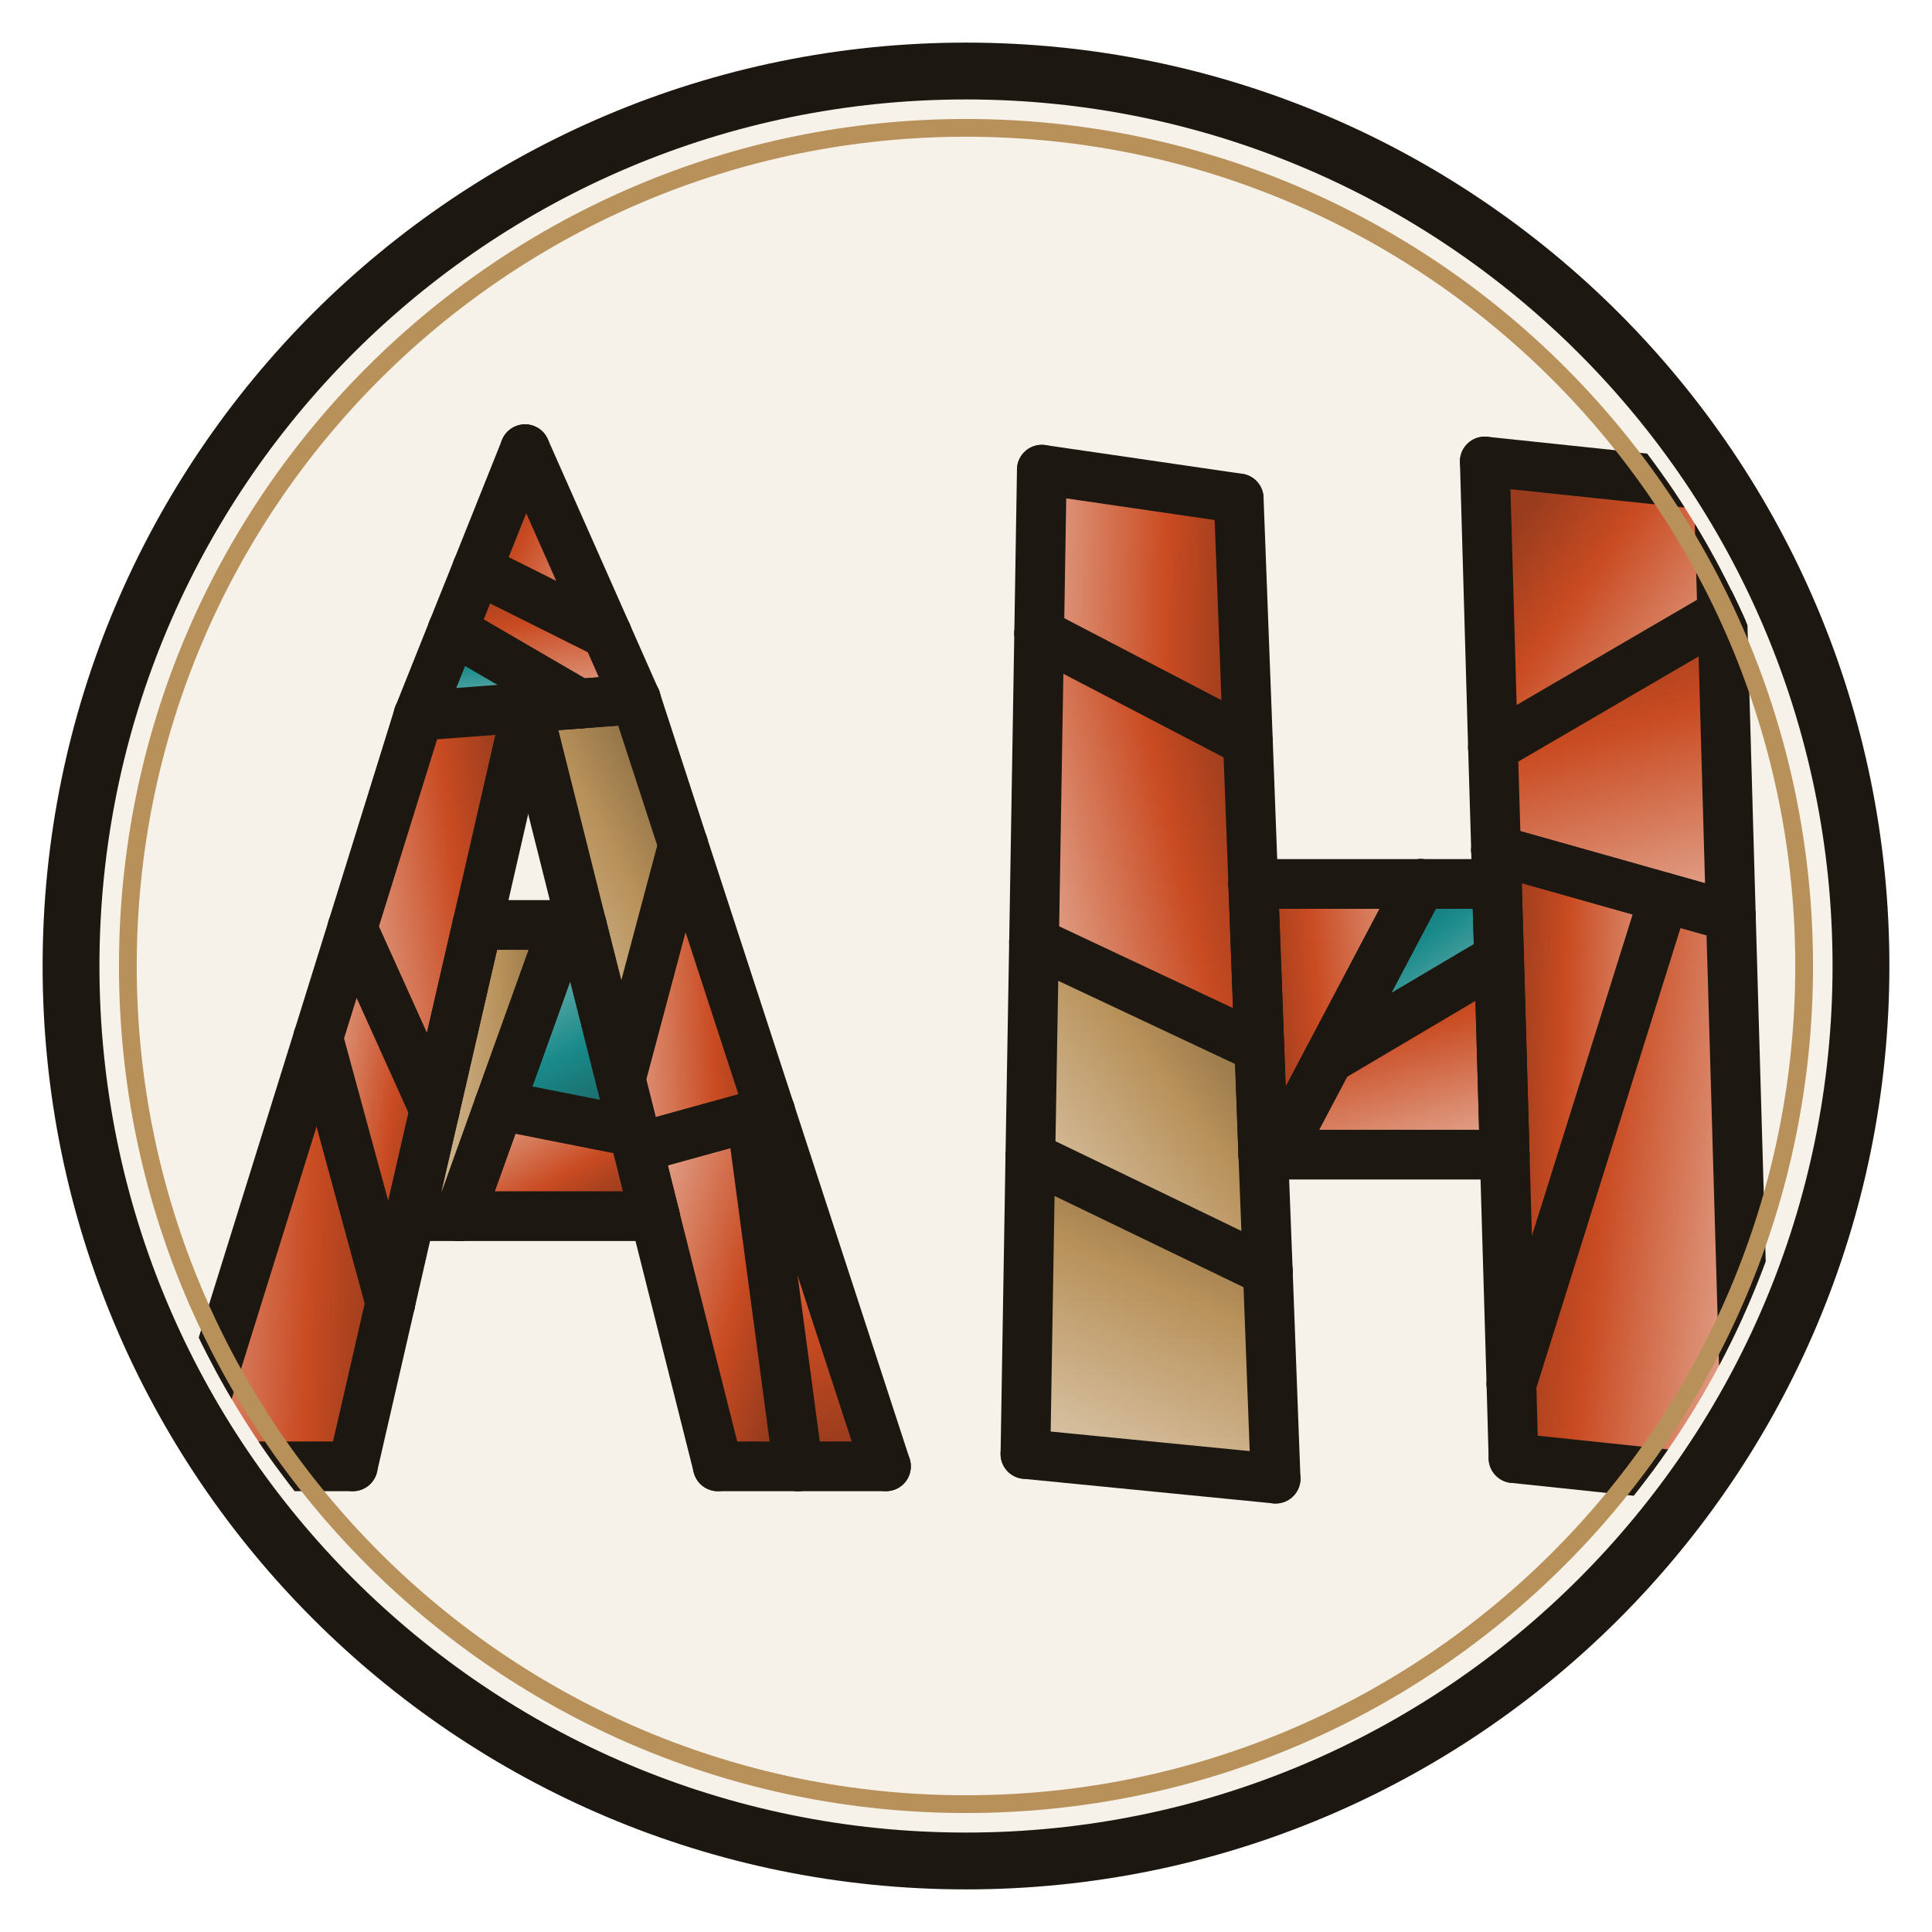
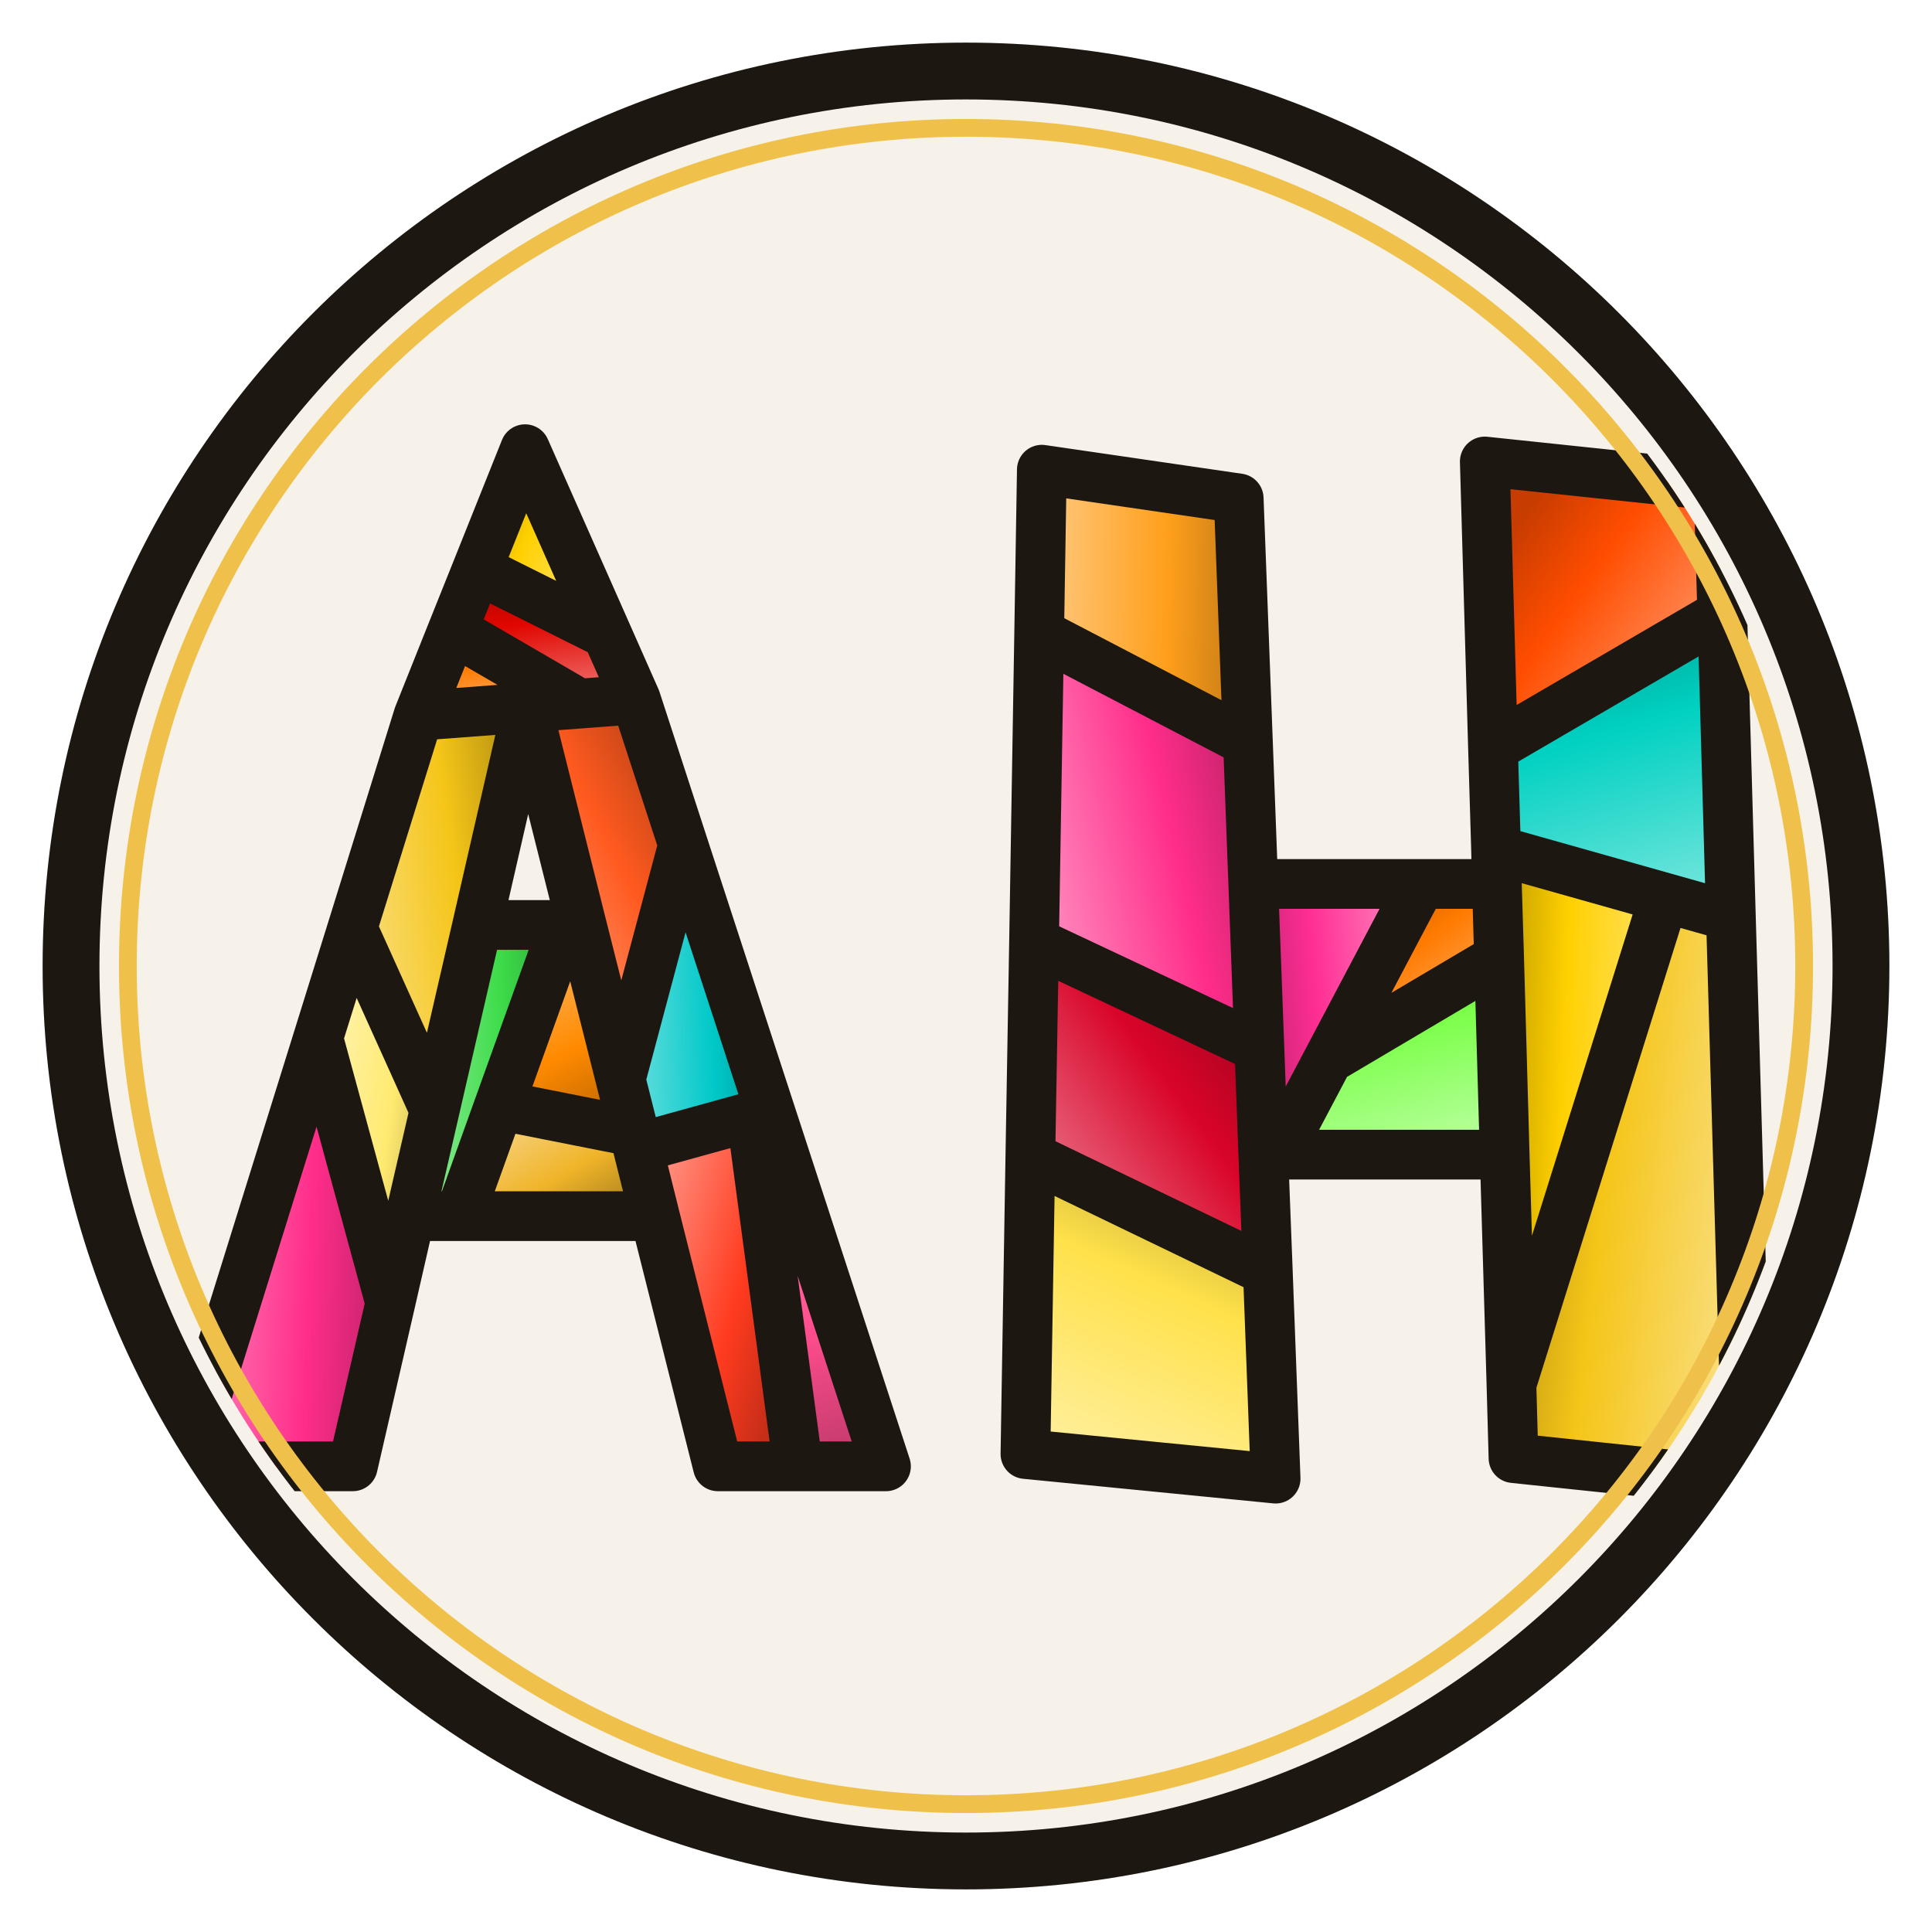
- <svg xmlns="http://www.w3.org/2000/svg" width="272" height="272" viewBox="16 16 272 272" role="img" aria-labelledby="title">
+ <svg xmlns="http://www.w3.org/2000/svg" width="272" height="272" aria-labelledby="title" viewBox="16 16 272 272">
  <defs>
-     <linearGradient id="g0" gradientUnits="objectBoundingBox" x1="87%" y1="77%" x2="13%" y2="23%">
-       <stop offset="0" stop-color="#df9b82" />
-       <stop offset="0.62" stop-color="#c94b22" />
-       <stop offset="1" stop-color="#993c1d" />
-     </linearGradient>
-     <linearGradient id="g1" gradientUnits="objectBoundingBox" x1="60%" y1="95%" x2="40%" y2="5%">
-       <stop offset="0" stop-color="#84bbb8" />
-       <stop offset="0.62" stop-color="#1a8a8a" />
-       <stop offset="1" stop-color="#1b6a68" />
-     </linearGradient>
-     <linearGradient id="g2" gradientUnits="objectBoundingBox" x1="58%" y1="95%" x2="42%" y2="5%">
-       <stop offset="0" stop-color="#df9b82" />
-       <stop offset="0.62" stop-color="#c94b22" />
-       <stop offset="1" stop-color="#993c1d" />
-     </linearGradient>
-     <linearGradient id="g3" gradientUnits="objectBoundingBox" x1="4%" y1="46%" x2="96%" y2="54%">
-       <stop offset="0" stop-color="#df9b82" />
-       <stop offset="0.62" stop-color="#c94b22" />
-       <stop offset="1" stop-color="#993c1d" />
-     </linearGradient>
-     <linearGradient id="g4" gradientUnits="objectBoundingBox" x1="6%" y1="64%" x2="94%" y2="36%">
-       <stop offset="0" stop-color="#df9b82" />
-       <stop offset="0.62" stop-color="#c94b22" />
-       <stop offset="1" stop-color="#993c1d" />
-     </linearGradient>
-     <linearGradient id="g5" gradientUnits="objectBoundingBox" x1="9%" y1="30%" x2="91%" y2="70%">
-       <stop offset="0" stop-color="#df9b82" />
-       <stop offset="0.62" stop-color="#c94b22" />
-       <stop offset="1" stop-color="#993c1d" />
-     </linearGradient>
-     <linearGradient id="g6" gradientUnits="objectBoundingBox" x1="22%" y1="86%" x2="78%" y2="14%">
-       <stop offset="0" stop-color="#d6bf9f" />
-       <stop offset="0.62" stop-color="#b8915a" />
-       <stop offset="1" stop-color="#8c6f45" />
-     </linearGradient>
-     <linearGradient id="g7" gradientUnits="objectBoundingBox" x1="4%" y1="53%" x2="96%" y2="47%">
-       <stop offset="0" stop-color="#df9b82" />
-       <stop offset="0.62" stop-color="#c94b22" />
-       <stop offset="1" stop-color="#993c1d" />
-     </linearGradient>
-     <linearGradient id="g8" gradientUnits="objectBoundingBox" x1="11%" y1="26%" x2="89%" y2="74%">
-       <stop offset="0" stop-color="#df9b82" />
-       <stop offset="0.62" stop-color="#c94b22" />
-       <stop offset="1" stop-color="#993c1d" />
-     </linearGradient>
-     <linearGradient id="g9" gradientUnits="objectBoundingBox" x1="45%" y1="4%" x2="55%" y2="96%">
-       <stop offset="0" stop-color="#df9b82" />
-       <stop offset="0.62" stop-color="#c94b22" />
-       <stop offset="1" stop-color="#993c1d" />
-     </linearGradient>
-     <linearGradient id="g10" gradientUnits="objectBoundingBox" x1="4%" y1="54%" x2="96%" y2="46%">
-       <stop offset="0" stop-color="#d6bf9f" />
-       <stop offset="0.62" stop-color="#b8915a" />
-       <stop offset="1" stop-color="#8c6f45" />
-     </linearGradient>
-     <linearGradient id="g11" gradientUnits="objectBoundingBox" x1="17%" y1="18%" x2="83%" y2="82%">
-       <stop offset="0" stop-color="#df9b82" />
-       <stop offset="0.62" stop-color="#c94b22" />
-       <stop offset="1" stop-color="#993c1d" />
-     </linearGradient>
-     <linearGradient id="g12" gradientUnits="objectBoundingBox" x1="35%" y1="6%" x2="65%" y2="94%">
-       <stop offset="0" stop-color="#84bbb8" />
-       <stop offset="0.62" stop-color="#1a8a8a" />
-       <stop offset="1" stop-color="#1b6a68" />
-     </linearGradient>
-     <linearGradient id="g13" gradientUnits="objectBoundingBox" x1="35%" y1="93%" x2="65%" y2="7%">
-       <stop offset="0" stop-color="#d6bf9f" />
-       <stop offset="0.62" stop-color="#b8915a" />
-       <stop offset="1" stop-color="#8c6f45" />
-     </linearGradient>
-     <linearGradient id="g14" gradientUnits="objectBoundingBox" x1="18%" y1="83%" x2="82%" y2="17%">
-       <stop offset="0" stop-color="#d6bf9f" />
-       <stop offset="0.62" stop-color="#b8915a" />
-       <stop offset="1" stop-color="#8c6f45" />
-     </linearGradient>
-     <linearGradient id="g15" gradientUnits="objectBoundingBox" x1="8%" y1="68%" x2="92%" y2="32%">
-       <stop offset="0" stop-color="#df9b82" />
-       <stop offset="0.62" stop-color="#c94b22" />
-       <stop offset="1" stop-color="#993c1d" />
-     </linearGradient>
-     <linearGradient id="g16" gradientUnits="objectBoundingBox" x1="4%" y1="49%" x2="96%" y2="51%">
-       <stop offset="0" stop-color="#df9b82" />
-       <stop offset="0.62" stop-color="#c94b22" />
-       <stop offset="1" stop-color="#993c1d" />
-     </linearGradient>
-     <linearGradient id="g17" gradientUnits="objectBoundingBox" x1="94%" y1="62%" x2="6%" y2="38%">
-       <stop offset="0" stop-color="#df9b82" />
-       <stop offset="0.62" stop-color="#c94b22" />
-       <stop offset="1" stop-color="#993c1d" />
-     </linearGradient>
-     <linearGradient id="g18" gradientUnits="objectBoundingBox" x1="96%" y1="55%" x2="4%" y2="45%">
-       <stop offset="0" stop-color="#df9b82" />
-       <stop offset="0.62" stop-color="#c94b22" />
-       <stop offset="1" stop-color="#993c1d" />
-     </linearGradient>
-     <linearGradient id="g19" gradientUnits="objectBoundingBox" x1="85%" y1="80%" x2="15%" y2="20%">
-       <stop offset="0" stop-color="#df9b82" />
-       <stop offset="0.62" stop-color="#c94b22" />
-       <stop offset="1" stop-color="#993c1d" />
-     </linearGradient>
-     <linearGradient id="g20" gradientUnits="objectBoundingBox" x1="60%" y1="95%" x2="40%" y2="5%">
-       <stop offset="0" stop-color="#df9b82" />
-       <stop offset="0.62" stop-color="#c94b22" />
-       <stop offset="1" stop-color="#993c1d" />
-     </linearGradient>
-     <linearGradient id="g21" gradientUnits="objectBoundingBox" x1="96%" y1="44%" x2="4%" y2="56%">
-       <stop offset="0" stop-color="#df9b82" />
-       <stop offset="0.62" stop-color="#c94b22" />
-       <stop offset="1" stop-color="#993c1d" />
-     </linearGradient>
-     <linearGradient id="g22" gradientUnits="objectBoundingBox" x1="77%" y1="87%" x2="23%" y2="13%">
-       <stop offset="0" stop-color="#84bbb8" />
-       <stop offset="0.62" stop-color="#1a8a8a" />
-       <stop offset="1" stop-color="#1b6a68" />
-     </linearGradient>
-     <linearGradient id="g23" gradientUnits="objectBoundingBox" x1="64%" y1="94%" x2="36%" y2="6%">
-       <stop offset="0" stop-color="#df9b82" />
-       <stop offset="0.62" stop-color="#c94b22" />
-       <stop offset="1" stop-color="#993c1d" />
-     </linearGradient>
-     <clipPath id="disc">
+     <linearGradient id="b" x1="87%" x2="13%" y1="77%" y2="23%" gradientUnits="objectBoundingBox">
+       <stop offset="0" stop-color="#ffe46b" />
+       <stop offset=".62" stop-color="#ffd000" />
+       <stop offset="1" stop-color="#c7a200" />
+     </linearGradient>
+     <linearGradient id="c" x1="60%" x2="40%" y1="95%" y2="5%" gradientUnits="objectBoundingBox">
+       <stop offset="0" stop-color="#ffb26b" />
+       <stop offset=".62" stop-color="#ff7a00" />
+       <stop offset="1" stop-color="#c75f00" />
+     </linearGradient>
+     <linearGradient id="d" x1="58%" x2="42%" y1="95%" y2="5%" gradientUnits="objectBoundingBox">
+       <stop offset="0" stop-color="#ee6f6b" />
+       <stop offset=".62" stop-color="#e10600" />
+       <stop offset="1" stop-color="#b00500" />
+     </linearGradient>
+     <linearGradient id="e" x1="4%" x2="96%" y1="46%" y2="54%" gradientUnits="objectBoundingBox">
+       <stop offset="0" stop-color="#ff85bb" />
+       <stop offset=".62" stop-color="#ff2d8a" />
+       <stop offset="1" stop-color="#c7236c" />
+     </linearGradient>
+     <linearGradient id="f" x1="6%" x2="94%" y1="64%" y2="36%" gradientUnits="objectBoundingBox">
+       <stop offset="0" stop-color="#f9dd79" />
+       <stop offset=".62" stop-color="#f5c518" />
+       <stop offset="1" stop-color="#bf9a13" />
+     </linearGradient>
+     <linearGradient id="g" x1="9%" x2="91%" y1="30%" y2="70%" gradientUnits="objectBoundingBox">
+       <stop offset="0" stop-color="#fff3ac" />
+       <stop offset=".62" stop-color="#ffea70" />
+       <stop offset="1" stop-color="#c7b757" />
+     </linearGradient>
+     <linearGradient id="h" x1="22%" x2="78%" y1="86%" y2="14%" gradientUnits="objectBoundingBox">
+       <stop offset="0" stop-color="#ff9f7d" />
+       <stop offset=".62" stop-color="#ff5a1f" />
+       <stop offset="1" stop-color="#c74618" />
+     </linearGradient>
+     <linearGradient id="i" x1="4%" x2="96%" y1="53%" y2="47%" gradientUnits="objectBoundingBox">
+       <stop offset="0" stop-color="#6bdfdf" />
+       <stop offset=".62" stop-color="#00c8c8" />
+       <stop offset="1" stop-color="#009c9c" />
+     </linearGradient>
+     <linearGradient id="j" x1="11%" x2="89%" y1="26%" y2="74%" gradientUnits="objectBoundingBox">
+       <stop offset="0" stop-color="#ff8d7d" />
+       <stop offset=".62" stop-color="#ff3b1f" />
+       <stop offset="1" stop-color="#c72e18" />
+     </linearGradient>
+     <linearGradient id="k" x1="45%" x2="55%" y1="4%" y2="96%" gradientUnits="objectBoundingBox">
+       <stop offset="0" stop-color="#ff98bd" />
+       <stop offset=".62" stop-color="#ff4d8d" />
+       <stop offset="1" stop-color="#c73c6e" />
+     </linearGradient>
+     <linearGradient id="l" x1="4%" x2="96%" y1="54%" y2="46%" gradientUnits="objectBoundingBox">
+       <stop offset="0" stop-color="#8eeb96" />
+       <stop offset=".62" stop-color="#3ddc4a" />
+       <stop offset="1" stop-color="#30ac3a" />
+     </linearGradient>
+     <linearGradient id="m" x1="17%" x2="83%" y1="18%" y2="82%" gradientUnits="objectBoundingBox">
+       <stop offset="0" stop-color="#f6d483" />
+       <stop offset=".62" stop-color="#f0b429" />
+       <stop offset="1" stop-color="#bb8c20" />
+     </linearGradient>
+     <linearGradient id="n" x1="35%" x2="65%" y1="6%" y2="94%" gradientUnits="objectBoundingBox">
+       <stop offset="0" stop-color="#ffbb6b" />
+       <stop offset=".62" stop-color="#ff8a00" />
+       <stop offset="1" stop-color="#c76c00" />
+     </linearGradient>
+     <linearGradient id="o" x1="35%" x2="65%" y1="93%" y2="7%" gradientUnits="objectBoundingBox">
+       <stop offset="0" stop-color="#ffee96" />
+       <stop offset=".62" stop-color="#ffe14a" />
+       <stop offset="1" stop-color="#c7b03a" />
+     </linearGradient>
+     <linearGradient id="p" x1="18%" x2="82%" y1="83%" y2="17%" gradientUnits="objectBoundingBox">
+       <stop offset="0" stop-color="#e96d83" />
+       <stop offset=".62" stop-color="#d90429" />
+       <stop offset="1" stop-color="#a90320" />
+     </linearGradient>
+     <linearGradient id="q" x1="8%" x2="92%" y1="68%" y2="32%" gradientUnits="objectBoundingBox">
+       <stop offset="0" stop-color="#ff85bb" />
+       <stop offset=".62" stop-color="#ff2d8a" />
+       <stop offset="1" stop-color="#c7236c" />
+     </linearGradient>
+     <linearGradient id="r" x1="4%" x2="96%" y1="49%" y2="51%" gradientUnits="objectBoundingBox">
+       <stop offset="0" stop-color="#ffc77b" />
+       <stop offset=".62" stop-color="#ff9f1c" />
+       <stop offset="1" stop-color="#c77c16" />
+     </linearGradient>
+     <linearGradient id="s" x1="94%" x2="6%" y1="62%" y2="38%" gradientUnits="objectBoundingBox">
+       <stop offset="0" stop-color="#f9dd79" />
+       <stop offset=".62" stop-color="#f5c518" />
+       <stop offset="1" stop-color="#bf9a13" />
+     </linearGradient>
+     <linearGradient id="t" x1="96%" x2="4%" y1="55%" y2="45%" gradientUnits="objectBoundingBox">
+       <stop offset="0" stop-color="#ffe46b" />
+       <stop offset=".62" stop-color="#ffd000" />
+       <stop offset="1" stop-color="#c7a200" />
+     </linearGradient>
+     <linearGradient id="u" x1="85%" x2="15%" y1="80%" y2="20%" gradientUnits="objectBoundingBox">
+       <stop offset="0" stop-color="#ff986b" />
+       <stop offset=".62" stop-color="#ff4d00" />
+       <stop offset="1" stop-color="#c73c00" />
+     </linearGradient>
+     <linearGradient id="v" x1="60%" x2="40%" y1="95%" y2="5%" gradientUnits="objectBoundingBox">
+       <stop offset="0" stop-color="#6be4db" />
+       <stop offset=".62" stop-color="#00d1c1" />
+       <stop offset="1" stop-color="#00a397" />
+     </linearGradient>
+     <linearGradient id="w" x1="96%" x2="4%" y1="44%" y2="56%" gradientUnits="objectBoundingBox">
+       <stop offset="0" stop-color="#ff86c0" />
+       <stop offset=".62" stop-color="#ff2e93" />
+       <stop offset="1" stop-color="#c72473" />
+     </linearGradient>
+     <linearGradient id="x" x1="77%" x2="23%" y1="87%" y2="13%" gradientUnits="objectBoundingBox">
+       <stop offset="0" stop-color="#ffb26b" />
+       <stop offset=".62" stop-color="#ff7a00" />
+       <stop offset="1" stop-color="#c75f00" />
+     </linearGradient>
+     <linearGradient id="y" x1="64%" x2="36%" y1="94%" y2="6%" gradientUnits="objectBoundingBox">
+       <stop offset="0" stop-color="#b3ff96" />
+       <stop offset=".62" stop-color="#7cff4a" />
+       <stop offset="1" stop-color="#61c73a" />
+     </linearGradient>
+     <clipPath id="a">
      <circle cx="152" cy="152" r="120" />
    </clipPath>
  </defs>
  <circle cx="152" cy="152" r="130" fill="#f6f1e9" />
-   <g clip-path="url(#disc)">
-     <g transform="translate(32.18,74.62) scale(0.28871)">
-       <g>
-         <polygon points="200.0,16.0 176.6,74.5 239.9,106.1" fill="url(#g0)" />
-         <polygon points="164.7,104.2 148.0,146.0 201.0,142.0 226.4,140.1" fill="url(#g1)" />
-         <polygon points="176.6,74.5 164.7,104.2 226.4,140.1 254.0,138.0 239.9,106.1" fill="url(#g2)" />
-         <polygon points="99.1,303.1 34.0,512.0 116.0,512.0 134.3,432.4" fill="url(#g3)" />
-         <polygon points="148.0,146.0 115.8,249.5 155.9,338.4 176.7,248.0 201.0,142.0" fill="url(#g4)" />
-         <polygon points="115.8,249.5 99.1,303.1 134.3,432.4 144.0,390.0 155.9,338.4" fill="url(#g5)" />
-         <polygon points="254.0,138.0 277.1,208.9 246.6,323.3 227.6,248.0 201.0,142.0" fill="url(#g6)" />
-         <polygon points="277.1,208.9 319.5,338.9 255.0,356.7 246.6,323.3" fill="url(#g7)" />
-         <polygon points="333.1,512.0 294.0,512.0 263.3,390.0 255.0,356.7 310.3,341.4" fill="url(#g8)" />
-         <polygon points="319.5,338.9 376.0,512.0 333.1,512.0 310.3,341.4" fill="url(#g9)" />
-         <polygon points="176.7,248.0 219.0,248.0 168.0,390.0 144.0,390.0" fill="url(#g10)" />
-         <polygon points="253.0,348.9 263.3,390.0 168.0,390.0 187.4,335.9" fill="url(#g11)" />
-         <polygon points="219.0,248.0 227.6,248.0 253.0,348.9 187.4,335.9" fill="url(#g12)" />
-         <polygon points="562.2,416.9 566.0,518.0 444.0,506.0 446.4,361.0" fill="url(#g13)" />
-         <polygon points="558.1,308.0 560.0,360.0 562.2,416.9 446.4,361.0 448.2,256.3" fill="url(#g14)" />
-         <polygon points="552.5,158.8 555.1,228.0 558.1,308.0 448.2,256.3 450.7,105.7" fill="url(#g15)" />
-         <polygon points="452.0,26.0 548.0,40.0 552.5,158.8 450.7,105.7" fill="url(#g16)" />
-         <polygon points="788.0,243.8 796.0,520.0 682.0,508.0 681.0,472.0 755.4,234.6" fill="url(#g17)" />
-         <polygon points="681.0,472.0 677.7,360.0 673.9,228.0 673.5,211.5 755.4,234.6" fill="url(#g18)" />
-         <polygon points="668.0,22.0 782.0,34.0 783.8,96.3 672.0,161.5" fill="url(#g19)" />
-         <polygon points="783.8,96.3 788.0,243.8 673.5,211.5 672.0,161.5" fill="url(#g20)" />
-         <polygon points="555.1,228.0 636.8,228.0 567.1,360.0 560.0,360.0" fill="url(#g21)" />
-         <polygon points="636.8,228.0 673.9,228.0 675.0,264.1 591.7,313.4" fill="url(#g22)" />
-         <polygon points="675.0,264.1 677.7,360.0 567.1,360.0 591.7,313.4" fill="url(#g23)" />
-         <g fill="none" stroke="#1c1710" stroke-width="24.245" stroke-linecap="round" stroke-linejoin="round">
-           <path d="M 200.0,16.0 L 176.6,74.5" />
-           <path d="M 176.6,74.5 L 239.9,106.1" />
-           <path d="M 239.9,106.1 L 200.0,16.0" />
-           <path d="M 164.7,104.2 L 148.0,146.0" />
-           <path d="M 148.0,146.0 L 201.0,142.0" />
-           <path d="M 201.0,142.0 L 226.4,140.1" />
-           <path d="M 226.4,140.1 L 164.7,104.2" />
-           <path d="M 176.6,74.5 L 164.7,104.2" />
-           <path d="M 226.4,140.1 L 254.0,138.0" />
-           <path d="M 254.0,138.0 L 239.9,106.1" />
-           <path d="M 99.1,303.1 L 34.0,512.0" />
-           <path d="M 34.0,512.0 L 116.0,512.0" />
-           <path d="M 116.0,512.0 L 134.3,432.4" />
-           <path d="M 134.3,432.4 L 99.1,303.1" />
-           <path d="M 148.0,146.0 L 115.8,249.5" />
-           <path d="M 115.8,249.5 L 155.9,338.4" />
-           <path d="M 155.9,338.4 L 176.7,248.0" />
-           <path d="M 176.7,248.0 L 201.0,142.0" />
-           <path d="M 115.8,249.5 L 99.1,303.1" />
-           <path d="M 134.3,432.4 L 144.0,390.0" />
-           <path d="M 144.0,390.0 L 155.9,338.4" />
-           <path d="M 254.0,138.0 L 277.1,208.9" />
-           <path d="M 277.1,208.9 L 246.6,323.3" />
-           <path d="M 246.6,323.3 L 227.6,248.0" />
-           <path d="M 227.6,248.0 L 201.0,142.0" />
-           <path d="M 201.0,142.0 L 254.0,138.0" />
-           <path d="M 277.1,208.9 L 319.5,338.9" />
-           <path d="M 319.5,338.9 L 255.0,356.7" />
-           <path d="M 255.0,356.7 L 246.6,323.3" />
-           <path d="M 333.1,512.0 L 294.0,512.0" />
-           <path d="M 294.0,512.0 L 263.3,390.0" />
-           <path d="M 263.3,390.0 L 255.0,356.7" />
-           <path d="M 255.0,356.7 L 310.3,341.4" />
-           <path d="M 310.3,341.4 L 333.1,512.0" />
-           <path d="M 319.5,338.9 L 376.0,512.0" />
-           <path d="M 376.0,512.0 L 333.1,512.0" />
-           <path d="M 310.3,341.4 L 319.5,338.9" />
-           <path d="M 176.7,248.0 L 219.0,248.0" />
-           <path d="M 219.0,248.0 L 168.0,390.0" />
-           <path d="M 168.0,390.0 L 144.0,390.0" />
-           <path d="M 144.0,390.0 L 176.7,248.0" />
-           <path d="M 253.0,348.9 L 263.3,390.0" />
-           <path d="M 263.3,390.0 L 168.0,390.0" />
-           <path d="M 168.0,390.0 L 187.4,335.9" />
-           <path d="M 187.4,335.9 L 253.0,348.9" />
-           <path d="M 219.0,248.0 L 227.6,248.0" />
-           <path d="M 227.6,248.0 L 253.0,348.9" />
-           <path d="M 187.4,335.9 L 219.0,248.0" />
-           <path d="M 562.2,416.9 L 566.0,518.0" />
-           <path d="M 566.0,518.0 L 444.0,506.0" />
-           <path d="M 444.0,506.0 L 446.4,361.0" />
-           <path d="M 446.4,361.0 L 562.2,416.9" />
-           <path d="M 558.1,308.0 L 560.0,360.0" />
-           <path d="M 560.0,360.0 L 562.2,416.9" />
-           <path d="M 446.4,361.0 L 448.2,256.3" />
-           <path d="M 448.2,256.3 L 558.1,308.0" />
-           <path d="M 552.5,158.8 L 555.1,228.0" />
-           <path d="M 555.1,228.0 L 558.1,308.0" />
-           <path d="M 448.2,256.3 L 450.7,105.7" />
-           <path d="M 450.7,105.7 L 552.5,158.8" />
-           <path d="M 452.0,26.0 L 548.0,40.0" />
-           <path d="M 548.0,40.0 L 552.5,158.8" />
-           <path d="M 450.7,105.7 L 452.0,26.0" />
-           <path d="M 788.0,243.8 L 796.0,520.0" />
-           <path d="M 796.0,520.0 L 682.0,508.0" />
-           <path d="M 682.0,508.0 L 681.0,472.0" />
-           <path d="M 681.0,472.0 L 755.4,234.6" />
-           <path d="M 755.4,234.6 L 788.0,243.8" />
-           <path d="M 681.0,472.0 L 677.7,360.0" />
-           <path d="M 677.7,360.0 L 673.9,228.0" />
-           <path d="M 673.9,228.0 L 673.5,211.5" />
-           <path d="M 673.5,211.5 L 755.4,234.6" />
-           <path d="M 668.0,22.0 L 782.0,34.0" />
-           <path d="M 782.0,34.0 L 783.8,96.3" />
-           <path d="M 783.8,96.3 L 672.0,161.5" />
-           <path d="M 672.0,161.5 L 668.0,22.0" />
-           <path d="M 783.8,96.3 L 788.0,243.8" />
-           <path d="M 788.0,243.8 L 673.5,211.5" />
-           <path d="M 673.5,211.5 L 672.0,161.5" />
-           <path d="M 555.1,228.0 L 636.8,228.0" />
-           <path d="M 636.8,228.0 L 567.1,360.0" />
-           <path d="M 567.1,360.0 L 560.0,360.0" />
-           <path d="M 560.0,360.0 L 555.1,228.0" />
-           <path d="M 636.8,228.0 L 673.9,228.0" />
-           <path d="M 673.9,228.0 L 675.0,264.1" />
-           <path d="M 675.0,264.1 L 591.7,313.4" />
-           <path d="M 591.7,313.4 L 636.8,228.0" />
-           <path d="M 675.0,264.1 L 677.7,360.0" />
-           <path d="M 677.7,360.0 L 567.1,360.0" />
-           <path d="M 567.1,360.0 L 591.7,313.4" />
-         </g>
-         <circle cx="176.6" cy="74.5" r="5.4" fill="#1c1710" />
-         <circle cx="239.9" cy="106.1" r="5.4" fill="#1c1710" />
-         <circle cx="164.7" cy="104.2" r="5.4" fill="#1c1710" />
-         <circle cx="148.0" cy="146.0" r="5.4" fill="#1c1710" />
-         <circle cx="201.0" cy="142.0" r="5.4" fill="#1c1710" />
-         <circle cx="226.4" cy="140.1" r="5.4" fill="#1c1710" />
-         <circle cx="254.0" cy="138.0" r="5.4" fill="#1c1710" />
-         <circle cx="99.1" cy="303.1" r="5.4" fill="#1c1710" />
-         <circle cx="134.3" cy="432.4" r="5.4" fill="#1c1710" />
-         <circle cx="115.8" cy="249.5" r="5.4" fill="#1c1710" />
-         <circle cx="155.9" cy="338.4" r="5.4" fill="#1c1710" />
-         <circle cx="176.7" cy="248.0" r="5.4" fill="#1c1710" />
-         <circle cx="144.0" cy="390.0" r="5.4" fill="#1c1710" />
-         <circle cx="277.1" cy="208.9" r="5.4" fill="#1c1710" />
-         <circle cx="246.6" cy="323.3" r="5.4" fill="#1c1710" />
-         <circle cx="227.6" cy="248.0" r="5.4" fill="#1c1710" />
-         <circle cx="319.5" cy="338.9" r="5.4" fill="#1c1710" />
-         <circle cx="255.0" cy="356.7" r="5.4" fill="#1c1710" />
-         <circle cx="333.1" cy="512.0" r="5.4" fill="#1c1710" />
-         <circle cx="263.3" cy="390.0" r="5.4" fill="#1c1710" />
-         <circle cx="310.3" cy="341.4" r="5.4" fill="#1c1710" />
-         <circle cx="219.0" cy="248.0" r="5.4" fill="#1c1710" />
-         <circle cx="168.0" cy="390.0" r="5.4" fill="#1c1710" />
-         <circle cx="253.0" cy="348.9" r="5.4" fill="#1c1710" />
-         <circle cx="187.4" cy="335.9" r="5.4" fill="#1c1710" />
-         <circle cx="562.2" cy="416.9" r="5.4" fill="#1c1710" />
-         <circle cx="446.4" cy="361.0" r="5.4" fill="#1c1710" />
-         <circle cx="558.1" cy="308.0" r="5.4" fill="#1c1710" />
-         <circle cx="560.0" cy="360.0" r="5.4" fill="#1c1710" />
-         <circle cx="448.2" cy="256.3" r="5.4" fill="#1c1710" />
-         <circle cx="552.5" cy="158.8" r="5.4" fill="#1c1710" />
-         <circle cx="555.1" cy="228.0" r="5.4" fill="#1c1710" />
-         <circle cx="450.7" cy="105.7" r="5.4" fill="#1c1710" />
-         <circle cx="788.0" cy="243.8" r="5.4" fill="#1c1710" />
-         <circle cx="681.0" cy="472.0" r="5.4" fill="#1c1710" />
-         <circle cx="755.4" cy="234.6" r="5.4" fill="#1c1710" />
-         <circle cx="677.7" cy="360.0" r="5.4" fill="#1c1710" />
-         <circle cx="673.9" cy="228.0" r="5.4" fill="#1c1710" />
-         <circle cx="673.5" cy="211.5" r="5.4" fill="#1c1710" />
-         <circle cx="783.8" cy="96.3" r="5.4" fill="#1c1710" />
-         <circle cx="672.0" cy="161.5" r="5.4" fill="#1c1710" />
-         <circle cx="636.8" cy="228.0" r="5.4" fill="#1c1710" />
-         <circle cx="567.1" cy="360.0" r="5.4" fill="#1c1710" />
-         <circle cx="675.0" cy="264.1" r="5.4" fill="#1c1710" />
-         <circle cx="591.7" cy="313.4" r="5.4" fill="#1c1710" />
-       </g>
+   <g clip-path="url(#a)">
+     <g transform="translate(32.18 74.62)scale(.28871)">
+       <path fill="url(#b)" d="m200 16-23.4 58.5 63.3 31.6z" />
+       <path fill="url(#c)" d="M164.7 104.2 148 146l53-4 25.4-1.9z" />
+       <path fill="url(#d)" d="m176.6 74.5-11.9 29.7 61.7 35.9L254 138l-14.1-31.9z" />
+       <path fill="url(#e)" d="M99.1 303.1 34 512h82l18.3-79.6z" />
+       <path fill="url(#f)" d="m148 146-32.2 103.5 40.1 88.9 20.8-90.4L201 142z" />
+       <path fill="url(#g)" d="m115.8 249.5-16.7 53.6 35.2 129.3L144 390l11.9-51.6z" />
+       <path fill="url(#h)" d="m254 138 23.1 70.9-30.5 114.4-19-75.3L201 142z" />
+       <path fill="url(#i)" d="m277.1 208.9 42.4 130-64.5 17.8-8.4-33.4z" />
+       <path fill="url(#j)" d="M333.1 512H294l-30.7-122-8.3-33.3 55.3-15.3z" />
+       <path fill="url(#k)" d="M319.5 338.9 376 512h-42.9l-22.8-170.6z" />
+       <path fill="url(#l)" d="M176.7 248H219l-51 142h-24z" />
+       <path fill="url(#m)" d="m253 348.9 10.3 41.1H168l19.4-54.1z" />
+       <path fill="url(#n)" d="M219 248h8.6L253 348.9l-65.6-13z" />
+       <path fill="url(#o)" d="M562.2 416.9 566 518l-122-12 2.4-145z" />
+       <path fill="url(#p)" d="m558.1 308 1.9 52 2.2 56.9L446.4 361l1.8-104.7z" />
+       <path fill="url(#q)" d="m552.5 158.8 2.6 69.2 3 80-109.9-51.7 2.5-150.6z" />
+       <path fill="url(#r)" d="m452 26 96 14 4.5 118.8-101.8-53.1z" />
+       <path fill="url(#s)" d="m788 243.8 8 276.2-114-12-1-36 74.4-237.4z" />
+       <path fill="url(#t)" d="m681 472-3.3-112-3.8-132-.4-16.5 81.9 23.1z" />
+       <path fill="url(#u)" d="m668 22 114 12 1.8 62.3L672 161.5z" />
+       <path fill="url(#v)" d="m783.8 96.3 4.2 147.5-114.5-32.3-1.5-50z" />
+       <path fill="url(#w)" d="M555.1 228h81.7l-69.7 132H560z" />
+       <path fill="url(#x)" d="M636.8 228h37.1l1.1 36.1-83.3 49.3z" />
+       <path fill="url(#y)" d="m675 264.1 2.7 95.9H567.1l24.6-46.6z" />
+       <path fill="none" stroke="#1c1710" stroke-linecap="round" stroke-linejoin="round" stroke-width="24.245" d="m200 16-23.4 58.5m0 0 63.3 31.6m0 0L200 16m-35.3 88.2L148 146m0 0 53-4m0 0 25.4-1.9m0 0-61.7-35.9m11.9-29.7-11.9 29.7m61.7 35.9L254 138m0 0-14.1-31.9m-140.8 197L34 512m0 0h82m0 0 18.3-79.6m0 0L99.1 303.1M148 146l-32.2 103.5m0 0 40.1 88.9m0 0 20.8-90.4m0 0L201 142m-85.2 107.5-16.7 53.6m35.2 129.3L144 390m0 0 11.9-51.6M254 138l23.1 70.9m0 0-30.5 114.4m0 0-19-75.3m0 0L201 142m0 0 53-4m23.1 70.9 42.4 130m0 0L255 356.7m0 0-8.4-33.4M333.1 512H294m0 0-30.7-122m0 0-8.3-33.3m0 0 55.3-15.3m0 0L333.1 512m-13.6-173.1L376 512m0 0h-42.9m-22.8-170.6 9.2-2.5M176.7 248H219m0 0-51 142m0 0h-24m0 0 32.7-142M253 348.9l10.3 41.1m0 0H168m0 0 19.4-54.1m0 0 65.6 13M219 248h8.6m0 0L253 348.9m-65.6-13L219 248m343.2 168.9L566 518m0 0-122-12m0 0 2.4-145m0 0 115.8 55.9M558.1 308l1.9 52m0 0 2.2 56.9M446.4 361l1.8-104.7m0 0L558.1 308m-5.6-149.2 2.6 69.2m0 0 3 80m-109.9-51.7 2.5-150.6m0 0 101.8 53.1M452 26l96 14m0 0 4.5 118.8m-101.8-53.1L452 26m336 217.8 8 276.2m0 0-114-12m0 0-1-36m0 0 74.4-237.4m0 0 32.6 9.2M681 472l-3.3-112m0 0-3.8-132m0 0-.4-16.5m0 0 81.9 23.1M668 22l114 12m0 0 1.8 62.3m0 0L672 161.5m0 0L668 22m115.8 74.3 4.2 147.5m0 0-114.5-32.3m0 0-1.5-50M555.1 228h81.7m0 0-69.7 132m0 0H560m0 0-4.9-132m81.7 0h37.1m0 0 1.1 36.1m0 0-83.3 49.3m0 0 45.1-85.4m38.2 36.1 2.7 95.9m0 0H567.1m0 0 24.6-46.6" />
+       <circle cx="176.6" cy="74.5" r="5.4" fill="#1c1710" />
+       <circle cx="239.9" cy="106.1" r="5.4" fill="#1c1710" />
+       <circle cx="164.7" cy="104.2" r="5.4" fill="#1c1710" />
+       <circle cx="148" cy="146" r="5.4" fill="#1c1710" />
+       <circle cx="201" cy="142" r="5.4" fill="#1c1710" />
+       <circle cx="226.4" cy="140.1" r="5.4" fill="#1c1710" />
+       <circle cx="254" cy="138" r="5.4" fill="#1c1710" />
+       <circle cx="99.1" cy="303.1" r="5.4" fill="#1c1710" />
+       <circle cx="134.3" cy="432.4" r="5.4" fill="#1c1710" />
+       <circle cx="115.8" cy="249.5" r="5.4" fill="#1c1710" />
+       <circle cx="155.9" cy="338.4" r="5.4" fill="#1c1710" />
+       <circle cx="176.7" cy="248" r="5.4" fill="#1c1710" />
+       <circle cx="144" cy="390" r="5.4" fill="#1c1710" />
+       <circle cx="277.1" cy="208.9" r="5.4" fill="#1c1710" />
+       <circle cx="246.6" cy="323.3" r="5.4" fill="#1c1710" />
+       <circle cx="227.6" cy="248" r="5.4" fill="#1c1710" />
+       <circle cx="319.5" cy="338.9" r="5.4" fill="#1c1710" />
+       <circle cx="255" cy="356.7" r="5.4" fill="#1c1710" />
+       <circle cx="333.1" cy="512" r="5.4" fill="#1c1710" />
+       <circle cx="263.3" cy="390" r="5.4" fill="#1c1710" />
+       <circle cx="310.3" cy="341.4" r="5.4" fill="#1c1710" />
+       <circle cx="219" cy="248" r="5.4" fill="#1c1710" />
+       <circle cx="168" cy="390" r="5.4" fill="#1c1710" />
+       <circle cx="253" cy="348.9" r="5.4" fill="#1c1710" />
+       <circle cx="187.4" cy="335.9" r="5.4" fill="#1c1710" />
+       <circle cx="562.2" cy="416.9" r="5.4" fill="#1c1710" />
+       <circle cx="446.4" cy="361" r="5.4" fill="#1c1710" />
+       <circle cx="558.1" cy="308" r="5.4" fill="#1c1710" />
+       <circle cx="560" cy="360" r="5.4" fill="#1c1710" />
+       <circle cx="448.2" cy="256.3" r="5.4" fill="#1c1710" />
+       <circle cx="552.5" cy="158.8" r="5.4" fill="#1c1710" />
+       <circle cx="555.1" cy="228" r="5.4" fill="#1c1710" />
+       <circle cx="450.7" cy="105.7" r="5.4" fill="#1c1710" />
+       <circle cx="788" cy="243.8" r="5.4" fill="#1c1710" />
+       <circle cx="681" cy="472" r="5.4" fill="#1c1710" />
+       <circle cx="755.4" cy="234.6" r="5.4" fill="#1c1710" />
+       <circle cx="677.7" cy="360" r="5.4" fill="#1c1710" />
+       <circle cx="673.9" cy="228" r="5.4" fill="#1c1710" />
+       <circle cx="673.5" cy="211.5" r="5.4" fill="#1c1710" />
+       <circle cx="783.8" cy="96.3" r="5.4" fill="#1c1710" />
+       <circle cx="672" cy="161.5" r="5.4" fill="#1c1710" />
+       <circle cx="636.8" cy="228" r="5.4" fill="#1c1710" />
+       <circle cx="567.1" cy="360" r="5.4" fill="#1c1710" />
+       <circle cx="675" cy="264.1" r="5.4" fill="#1c1710" />
+       <circle cx="591.7" cy="313.4" r="5.4" fill="#1c1710" />
    </g>
  </g>
  <circle cx="152" cy="152" r="126" fill="none" stroke="#1c1710" stroke-width="8" />
-   <circle cx="152" cy="152" r="118" fill="none" stroke="#b8915a" stroke-width="2.5" />
+   <circle cx="152" cy="152" r="118" fill="none" stroke="#f0c14a" stroke-width="2.5" />
</svg>
